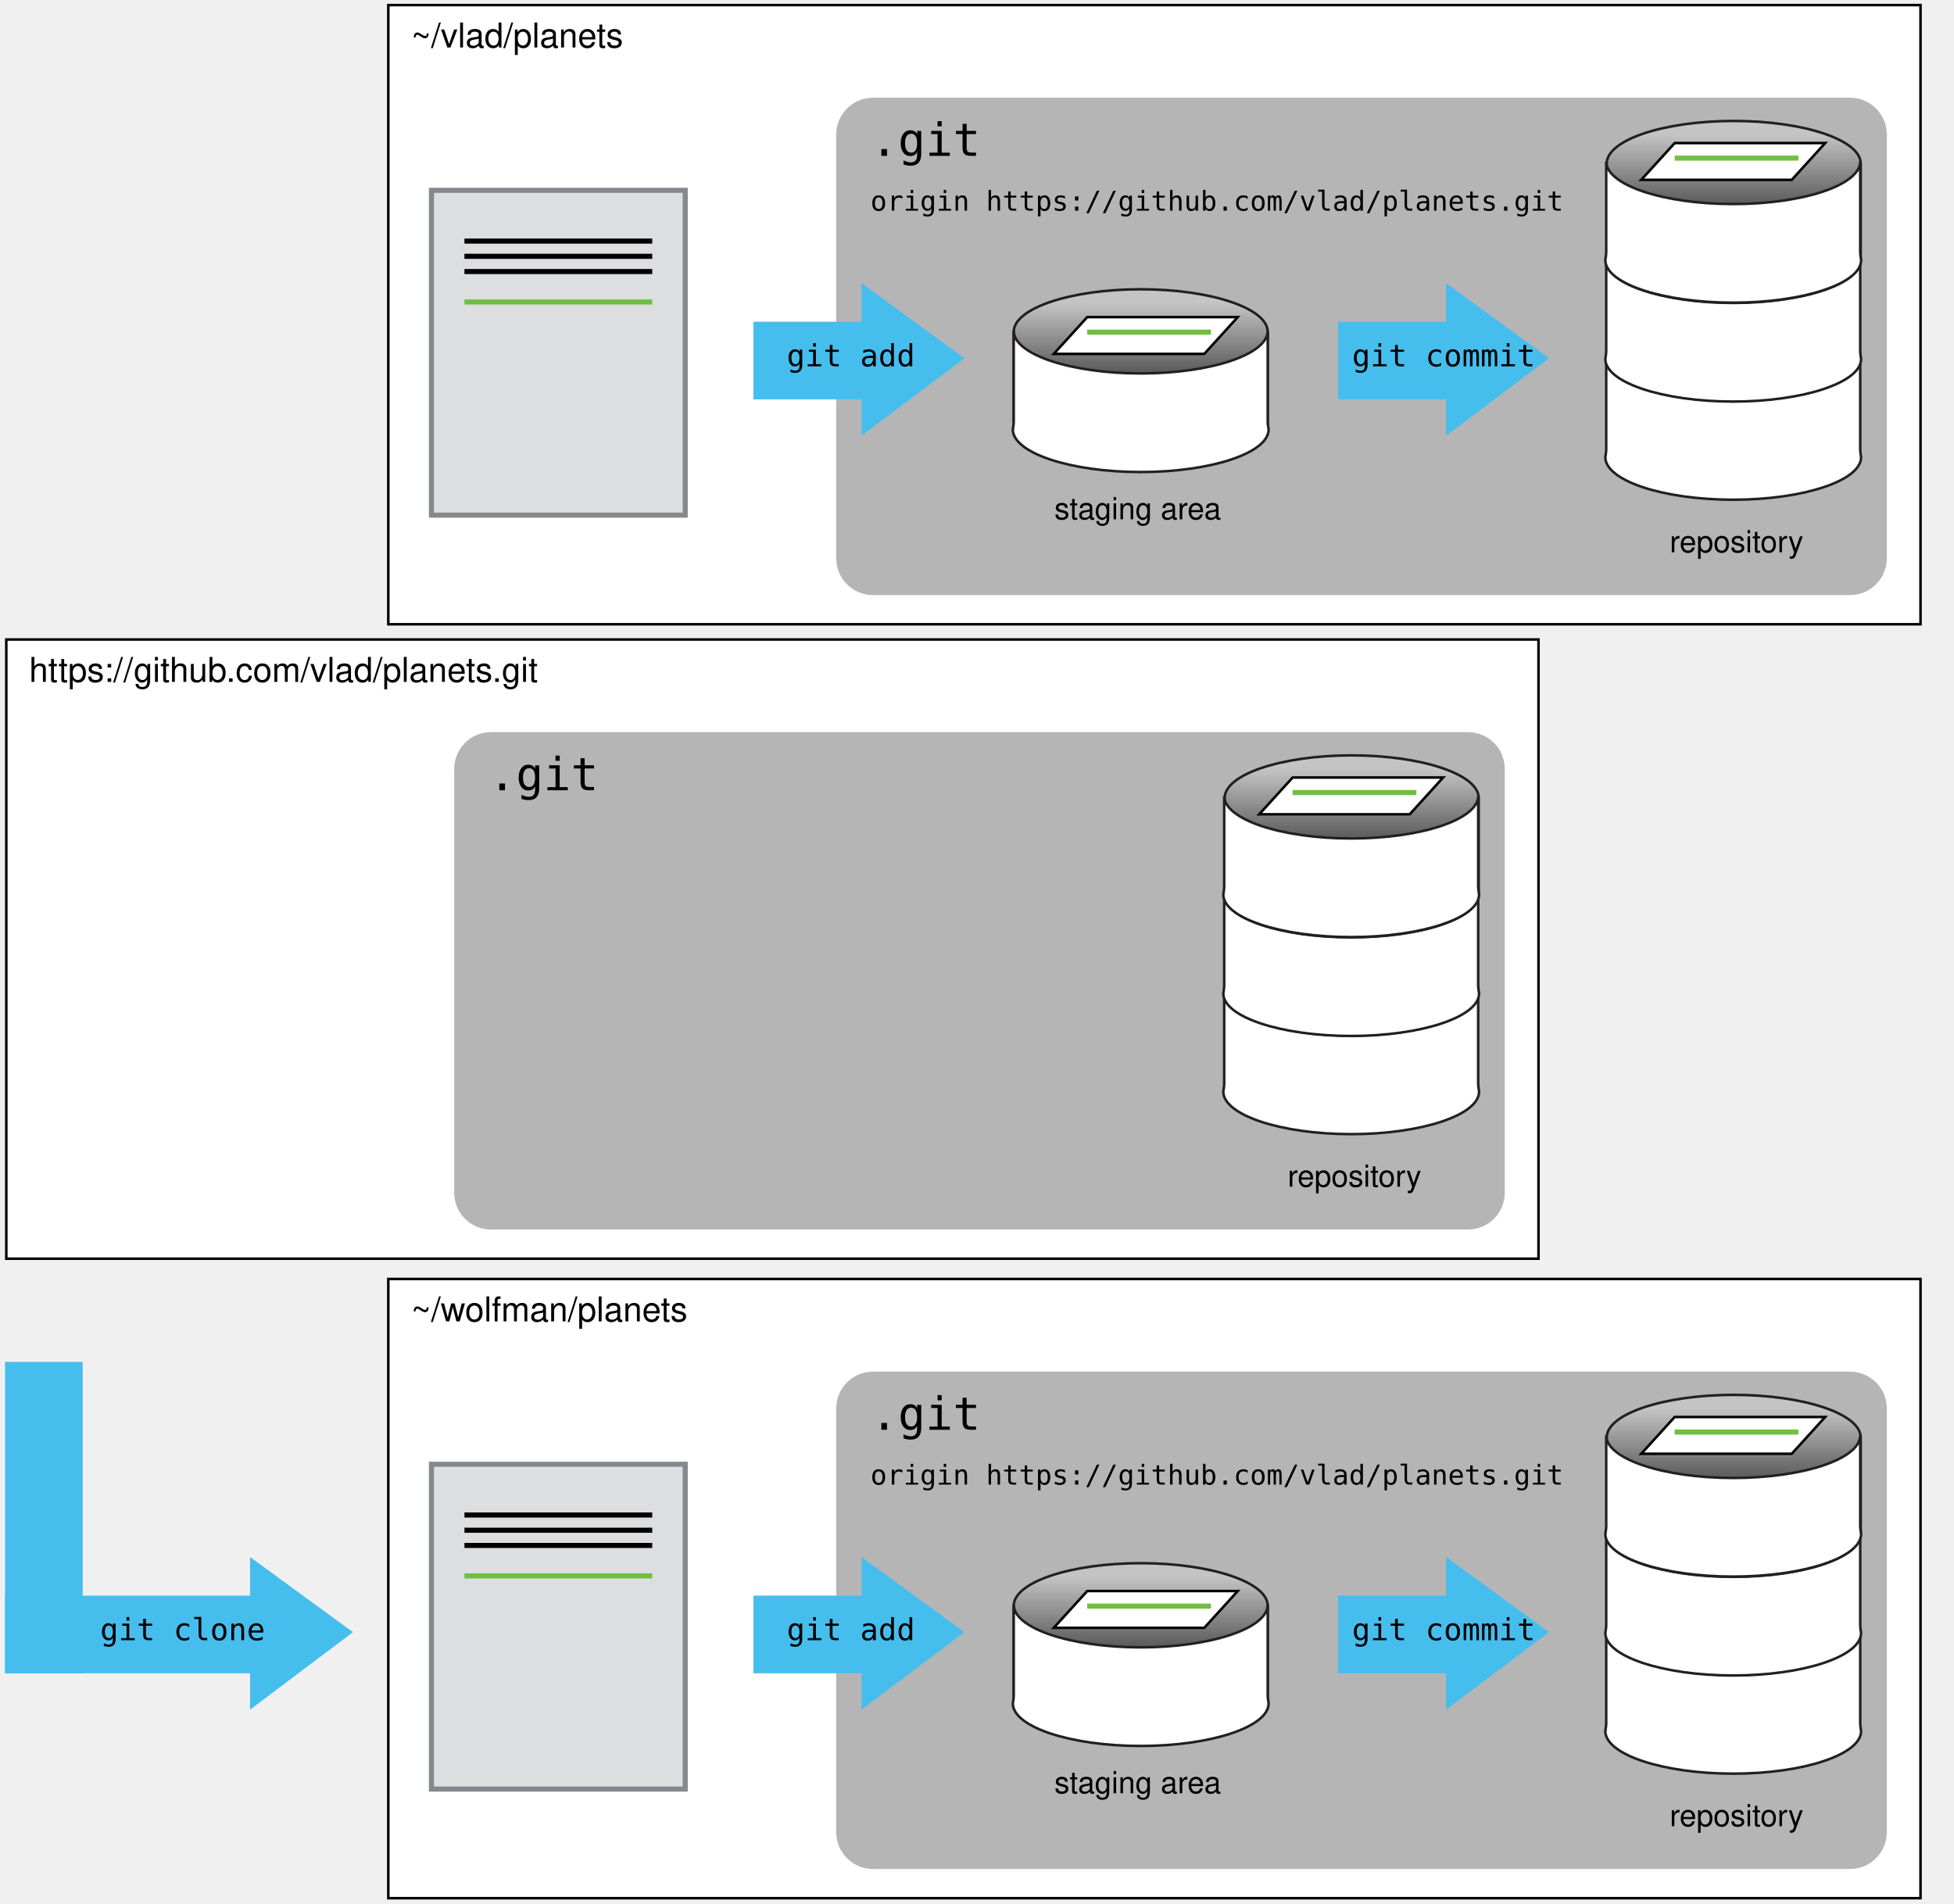
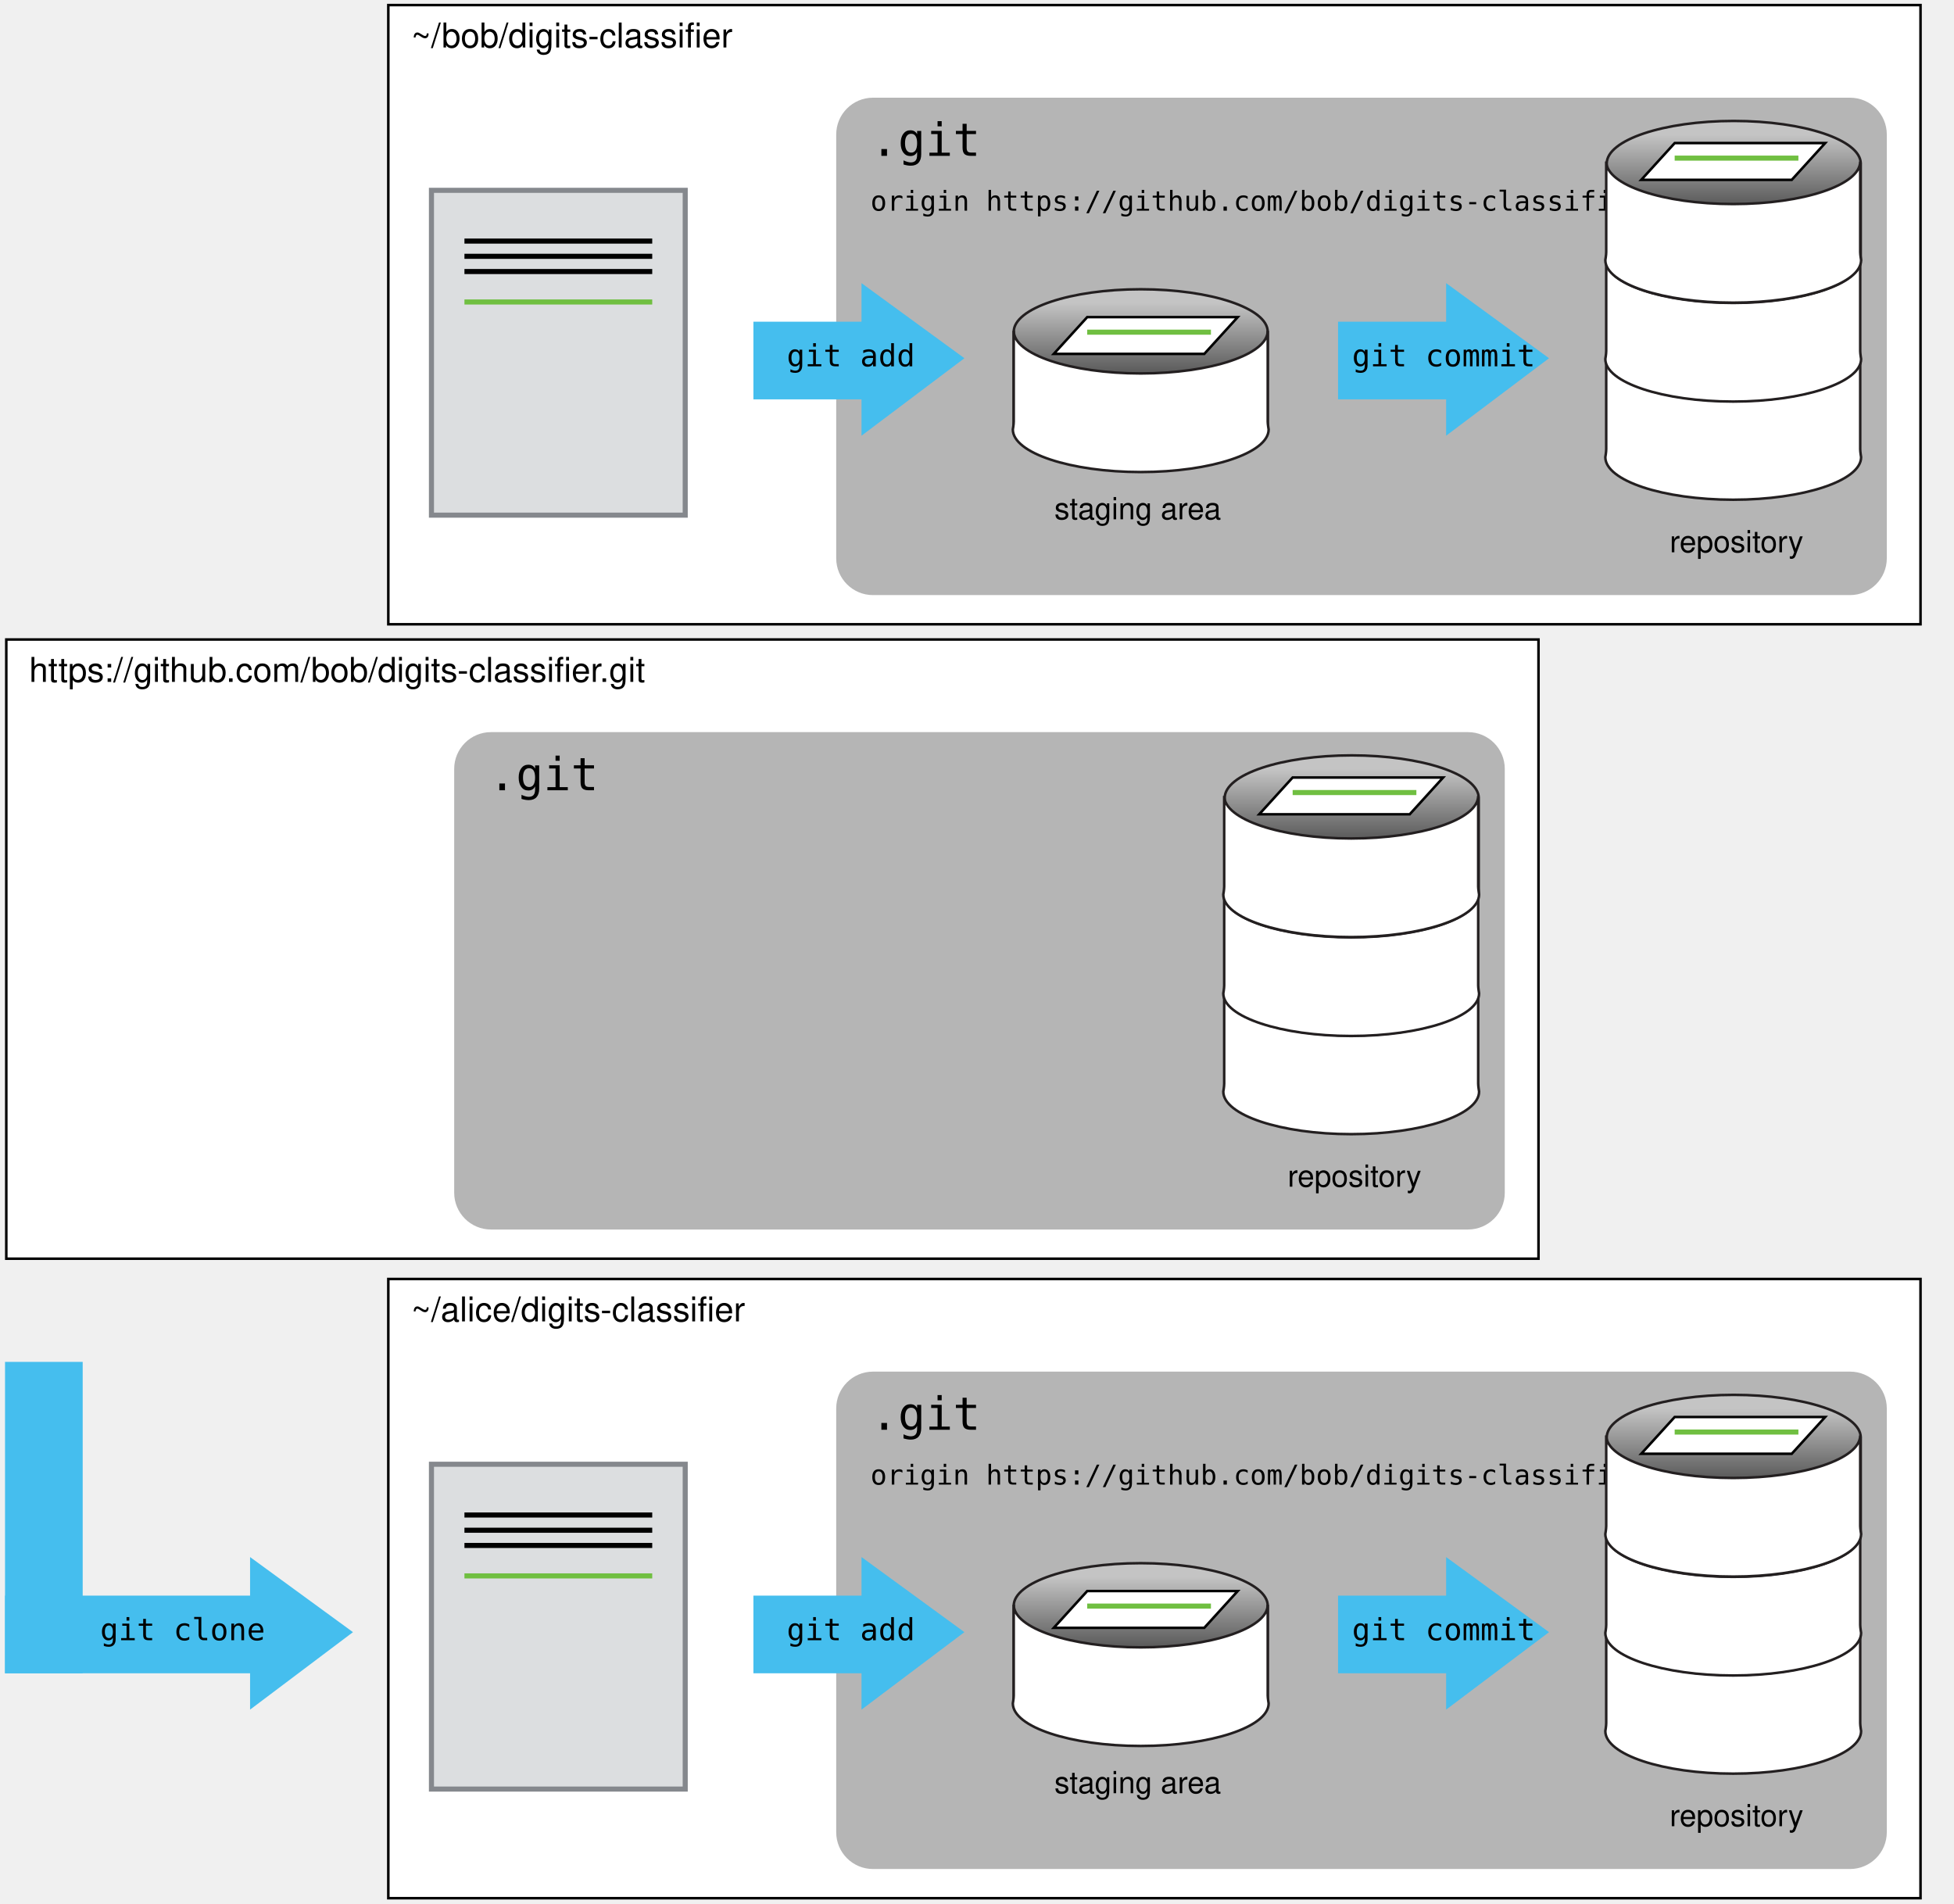
<svg xmlns="http://www.w3.org/2000/svg" xmlns:xlink="http://www.w3.org/1999/xlink" version="1.1" x="0px" y="0px" width="770" height="750" viewBox="0 0 770 750" enable-background="new 0 0 622 452" xml:space="preserve" id="svg4593">
  <defs id="defs4776">
    <linearGradient y2="363.473" x2="480.357" y1="334.872" x1="480.357" gradientUnits="userSpaceOnUse" id="SVGID_1_" gradientTransform="translate(279.4359,-47.97182)">
      <stop id="stop4613" style="stop-color:#C4C4C4" offset="0.098" />
      <stop id="stop4615" style="stop-color:#686868" offset="0.533" />
      <stop id="stop4617" style="stop-color:#000000" offset="1" />
    </linearGradient>
    <linearGradient xlink:href="#SVGID_3_" id="linearGradient5073" gradientUnits="userSpaceOnUse" x1="537.177" y1="57.66" x2="537.177" y2="112.913" />
    <linearGradient xlink:href="#SVGID_3_" id="linearGradient5457" gradientUnits="userSpaceOnUse" x1="537.177" y1="57.66" x2="537.177" y2="112.913" />
    <linearGradient xlink:href="#SVGID_2_" id="linearGradient10592" gradientUnits="userSpaceOnUse" x1="303.499" y1="123.986" x2="303.499" y2="179.235" />
    <linearGradient xlink:href="#SVGID_3_" id="linearGradient10594" gradientUnits="userSpaceOnUse" x1="537.177" y1="57.66" x2="537.177" y2="112.913" />
    <linearGradient xlink:href="#SVGID_2_" id="linearGradient10905" gradientUnits="userSpaceOnUse" x1="303.499" y1="123.986" x2="303.499" y2="179.235" />
  </defs>
  <text xml:space="preserve" style="font-style:normal;font-variant:normal;font-weight:normal;font-stretch:normal;font-size:12px;line-height:125%;font-family:Monospace;-inkscape-font-specification:Monospace;text-align:start;letter-spacing:0px;word-spacing:0px;writing-mode:lr-tb;text-anchor:start;fill:#000000;fill-opacity:1;stroke:none;stroke-width:1px;stroke-linecap:butt;stroke-linejoin:miter;stroke-opacity:1" x="720.692" y="35.841" id="text4930">
    <tspan id="tspan4932" x="720.692" y="35.841" />
  </text>
  <g id="g10741" transform="translate(4.5000001e-7,-1)">
    <g id="g10396">
      <rect style="fill:#ffffff;stroke:#000000;stroke-miterlimit:10" id="rect4596" height="244" width="603.785" stroke-miterlimit="10" y="3" x="153.02" />
      <g id="Layer_5" transform="translate(146.0202,-9)">
        <g id="g4654">
          <path stroke-miterlimit="10" d="m 598,63 c 0,-8.284 -6.716,-15 -15,-15 l -385,0 c -8.284,0 -15,6.716 -15,15 l 0,167 c 0,8.284 6.716,15 15,15 l 385,0 c 8.284,0 15,-6.716 15,-15 l 0,-167 z" id="path4656" style="fill:#b5b5b5;stroke:#ffffff;stroke-miterlimit:10" />
          <rect x="197" y="59" width="425" height="70.269" id="rect4658" style="fill:none" />
          <text transform="translate(197,71.4199)" id="text4660">
            <tspan x="0" y="0" font-size="18" id="tspan4662" style="font-size:18px;font-family:Consolas">.git</tspan>
-             <tspan x="0" y="21.6" font-size="10.8" id="tspan4664" style="font-size:10.8px;font-family:Consolas">origin https://github.com/vlad/planets.git</tspan>
+             <tspan x="0" y="21.6" font-size="10.8" id="tspan4664" style="font-size:10.8px;font-family:Consolas">origin https://github.com/bob/digits-classifier.git</tspan>
          </text>
        </g>
        <rect x="16" y="19" width="195.585" height="24.449" id="rect4666" style="fill:none" />
-         <text transform="translate(16,28.707)" font-size="13.5" id="text4668" style="font-size:13.5px;font-family:Helvetica">~/vlad/planets</text>
+         <text transform="translate(16,28.707)" font-size="13.5" id="text4668" style="font-size:13.5px;font-family:Helvetica">~/bob/digits-classifier</text>
      </g>
      <g id="Layer_1" transform="translate(146.0202,-9)">
        <g id="g4721">
          <rect x="24" y="85" width="100" height="128" id="rect4723" style="fill:#dcdee0" />
          <rect x="24" y="85" width="100" height="128" id="rect4725" style="fill:none;stroke:#85888d;stroke-width:2" />
          <line x1="37" y1="105" x2="111" y2="105" id="line4727" style="fill:none;stroke:#000000;stroke-width:2" />
          <line x1="37" y1="111" x2="111" y2="111" id="line4729" style="fill:none;stroke:#000000;stroke-width:2" />
          <line x1="37" y1="117" x2="111" y2="117" id="line4731" style="fill:none;stroke:#000000;stroke-width:2" />
          <line x1="37" y1="129" x2="111" y2="129" id="line4733" style="fill:none;stroke:#70bf41;stroke-width:2" />
        </g>
      </g>
      <rect style="fill:none" id="rect4742" height="14" width="52.743" y="137.069" x="310.02" />
      <g id="g5114" transform="translate(146.0202,-9)">
        <g id="g4736">
          <rect x="150.871" y="136.768" width="45.956" height="30.604" id="rect4738" style="fill:#45beee" />
          <polygon points="234.02,151.163 193.467,121.571 193.467,181.695 " id="polygon4740" style="fill:#45beee" />
        </g>
        <text y="154.35" x="164" font-size="12" id="text4744" style="font-size:12px;font-family:Consolas">git add</text>
      </g>
      <rect style="fill:none" id="rect4752" height="14" width="85.542" y="137.069" x="523" />
      <g id="g5108" transform="translate(146.0202,-9)">
        <g id="g4746">
          <rect x="381.251" y="136.768" width="45.956" height="30.604" id="rect4748" style="fill:#45beee" />
          <polygon points="464.399,151.163 423.847,121.571 423.847,181.695 " id="polygon4750" style="fill:#45beee" />
        </g>
        <text y="154.35" x="386.764" font-size="12" id="text4754" style="font-size:12px;font-family:Consolas">git commit</text>
      </g>
      <rect style="fill:none" id="rect4766" height="17" width="147" y="197" x="375.02" />
      <g id="g5093" transform="translate(146.0202,-9)">
        <g id="Layer_3">
          <g id="g4671">
            <linearGradient y2="179.235" x2="303.499" y1="123.986" x1="303.499" gradientUnits="userSpaceOnUse" id="SVGID_2_">
              <stop id="stop4674" style="stop-color:#C4C4C4" offset="0.098" />
              <stop id="stop4676" style="stop-color:#686868" offset="0.533" />
              <stop id="stop4678" style="stop-color:#000000" offset="1" />
            </linearGradient>
            <path id="path4680" d="m 253.453,178.205 c 0,-9.264 22.404,-16.777 50.047,-16.777 27.643,0 50.045,7.514 50.045,16.777 l 0,1.029 c 0,0 0,-2.115 0,-3.117 0,-1.007 0,-35.745 0,-35.745 l 0,0.394 c 0,-9.27 -22.402,-16.78 -50.045,-16.78 -27.643,0 -50.047,7.51 -50.047,16.78 l 0,-0.394 c 0,0 0,34.519 0,35.733 0,1.205 0,3.129 0,3.129 l 0,-1.029 z" stroke-miterlimit="10" style="fill:url(#linearGradient10905);stroke:#231f20;stroke-miterlimit:10" />
            <g id="g4682">
              <path id="path4684" d="m 353.545,140.373 c 0,0 0,34.738 0,35.745 0,1.002 0.355,3.117 0.355,3.117 0,9.27 -22.758,16.779 -50.4,16.779 -27.642,0 -50.4,-7.51 -50.4,-16.779 0,0 0.354,-1.924 0.354,-3.129 0,-1.214 0,-35.733 0,-35.733 0,9.274 22.404,16.785 50.047,16.785 27.643,0 50.044,-7.511 50.044,-16.785 z" stroke-miterlimit="10" style="fill:#ffffff;stroke:#231f20;stroke-miterlimit:10" />
            </g>
          </g>
          <g id="g4686">
            <polygon id="polygon4688" points="341.719,134.965 282.411,134.965 269.235,149.459 328.542,149.459 " stroke-miterlimit="10" style="fill:#ffffff;stroke:#000000;stroke-miterlimit:10" />
            <line id="line4690" y2="140.894" x2="331.165" y1="140.894" x1="282.411" style="fill:none;stroke:#70bf41;stroke-width:2" />
          </g>
        </g>
        <text y="214.628" x="269.477" font-size="12" id="text4768" style="font-size:12px;font-family:Helvetica">staging area</text>
      </g>
      <rect style="fill:none" id="rect4770" height="17" width="147" y="210" x="610.805" />
      <g id="g5075" transform="translate(146.0202,-9)">
        <g id="Layer_4">
          <linearGradient y2="112.913" x2="537.177" y1="57.66" x1="537.177" gradientUnits="userSpaceOnUse" id="SVGID_3_">
            <stop id="stop4694" style="stop-color:#C4C4C4" offset="0.098" />
            <stop id="stop4696" style="stop-color:#686868" offset="0.533" />
            <stop id="stop4698" style="stop-color:#000000" offset="1" />
          </linearGradient>
          <path id="path4700" d="m 487.13,111.882 c 0,-9.268 22.407,-16.781 50.047,-16.781 27.641,0 50.047,7.513 50.047,16.781 l 0,1.03 c 0,0 0,-2.118 0,-3.121 0,-1.003 0,-35.739 0,-35.739 l 0,0.388 c 0,-9.268 -22.406,-16.781 -50.047,-16.781 -27.64,0 -50.047,7.513 -50.047,16.781 l 0,-0.388 c 0,0 0,34.519 0,35.728 0,1.209 0,3.132 0,3.132 l 0,-1.03 z" stroke-miterlimit="10" style="fill:url(#linearGradient5457);stroke:#231f20;stroke-miterlimit:10" />
          <g id="g4702">
            <path id="path4704" d="m 587.021,151.283 c 0,0 0,34.738 0,35.74 0,1.002 0.354,3.121 0.354,3.121 0,9.268 -22.76,16.779 -50.4,16.779 -27.64,0 -50.399,-7.512 -50.399,-16.779 0,0 0.353,-1.924 0.353,-3.133 0,-1.209 0,-35.729 0,-35.729 0,9.268 22.407,16.781 50.047,16.781 27.638,0.001 50.045,-7.512 50.045,-16.78 z" stroke-miterlimit="10" style="fill:#ffffff;stroke:#231f20;stroke-miterlimit:10" />
          </g>
          <g id="g4706">
            <path id="path4708" d="m 587.021,112.601 c 0,0 0,34.736 0,35.739 0,1.002 0.354,3.121 0.354,3.121 0,9.268 -22.76,16.779 -50.4,16.779 -27.64,0 -50.399,-7.512 -50.399,-16.779 0,0 0.353,-1.923 0.353,-3.132 0,-1.209 0,-35.728 0,-35.728 0,9.268 22.407,16.78 50.047,16.78 27.638,0 50.045,-7.512 50.045,-16.78 z" stroke-miterlimit="10" style="fill:#ffffff;stroke:#231f20;stroke-miterlimit:10" />
          </g>
          <g id="g4710">
            <path id="path4712" d="m 587.021,73.628 c 0,0 0,34.737 0,35.739 0,1.002 0.354,3.12 0.354,3.12 0,9.269 -22.76,16.781 -50.4,16.781 -27.64,0 -50.399,-7.513 -50.399,-16.781 0,0 0.353,-1.922 0.353,-3.131 0,-1.209 0,-35.728 0,-35.728 0,9.268 22.407,16.78 50.047,16.78 27.638,0.001 50.045,-7.512 50.045,-16.78 z" stroke-miterlimit="10" style="fill:#ffffff;stroke:#231f20;stroke-miterlimit:10" />
          </g>
          <g id="g4714">
            <polygon id="polygon4716" points="573.216,66.381 513.908,66.381 500.732,80.875 560.039,80.875 " stroke-miterlimit="10" style="fill:#ffffff;stroke:#000000;stroke-miterlimit:10" />
            <line id="line4718" y2="72.311" x2="562.662" y1="72.311" x1="513.908" style="fill:none;stroke:#70bf41;stroke-width:2" />
          </g>
        </g>
        <text y="227.628" x="511.941" font-size="12" id="text4772" style="font-size:12px;font-family:Helvetica">repository</text>
      </g>
      <rect x="610.805" y="210" width="147" height="17" id="rect4977" style="fill:none" />
    </g>
    <g transform="translate(-4.520231,-9)" id="g5196">
      <rect x="7" y="262" stroke-miterlimit="10" width="603.785" height="244" id="rect4811" style="fill:#ffffff;stroke:#000000;stroke-miterlimit:10" />
      <path id="path4817" d="m 598,313 c 0,-8.284 -6.716,-15 -15,-15 l -385,0 c -8.284,0 -15,6.716 -15,15 l 0,167 c 0,8.284 6.716,15 15,15 l 385,0 c 8.284,0 15,-6.716 15,-15 l 0,-167 z" stroke-miterlimit="10" style="fill:#b5b5b5;stroke:#ffffff;stroke-miterlimit:10" />
      <rect id="rect4819" height="70.269" width="425" y="309" x="197" style="fill:none" />
      <text id="text4821" x="197" y="321.42">
        <tspan id="tspan4823" font-size="18" y="321.42" x="197" style="font-size:18px;font-family:Consolas">.git</tspan>
        <tspan id="tspan4825" font-size="10.8" y="343.02" x="197" style="font-size:10.8px;font-family:Consolas" />
      </text>
      <rect style="fill:none" x="16" y="269" width="195.585" height="24.449" id="rect4827" />
-       <text style="font-size:13.5px;font-family:Helvetica" font-size="13.5" id="text4829" x="16" y="278.707">https://github.com/vlad/planets.git</text>
+       <text style="font-size:13.5px;font-family:Helvetica" font-size="13.5" id="text4829" x="16" y="278.707">https://github.com/bob/digits-classifier.git</text>
      <g id="g5055" transform="translate(0,250)">
        <g id="g5023">
          <linearGradient id="linearGradient5025" gradientUnits="userSpaceOnUse" x1="537.177" y1="57.66" x2="537.177" y2="112.913">
            <stop offset="0.098" style="stop-color:#C4C4C4" id="stop5027" />
            <stop offset="0.533" style="stop-color:#686868" id="stop5029" />
            <stop offset="1" style="stop-color:#000000" id="stop5031" />
          </linearGradient>
          <path stroke-miterlimit="10" d="m 487.13,111.882 c 0,-9.268 22.407,-16.781 50.047,-16.781 27.641,0 50.047,7.513 50.047,16.781 l 0,1.03 c 0,0 0,-2.118 0,-3.121 0,-1.003 0,-35.739 0,-35.739 l 0,0.388 c 0,-9.268 -22.406,-16.781 -50.047,-16.781 -27.64,0 -50.047,7.513 -50.047,16.781 l 0,-0.388 c 0,0 0,34.519 0,35.728 0,1.209 0,3.132 0,3.132 l 0,-1.03 z" id="path5033" style="fill:url(#linearGradient5073);stroke:#231f20;stroke-miterlimit:10" />
          <g id="g5035">
            <path stroke-miterlimit="10" d="m 587.021,151.283 c 0,0 0,34.738 0,35.74 0,1.002 0.354,3.121 0.354,3.121 0,9.268 -22.76,16.779 -50.4,16.779 -27.64,0 -50.399,-7.512 -50.399,-16.779 0,0 0.353,-1.924 0.353,-3.133 0,-1.209 0,-35.729 0,-35.729 0,9.268 22.407,16.781 50.047,16.781 27.638,0.001 50.045,-7.512 50.045,-16.78 z" id="path5037" style="fill:#ffffff;stroke:#231f20;stroke-miterlimit:10" />
          </g>
          <g id="g5039">
            <path stroke-miterlimit="10" d="m 587.021,112.601 c 0,0 0,34.736 0,35.739 0,1.002 0.354,3.121 0.354,3.121 0,9.268 -22.76,16.779 -50.4,16.779 -27.64,0 -50.399,-7.512 -50.399,-16.779 0,0 0.353,-1.923 0.353,-3.132 0,-1.209 0,-35.728 0,-35.728 0,9.268 22.407,16.78 50.047,16.78 27.638,0 50.045,-7.512 50.045,-16.78 z" id="path5041" style="fill:#ffffff;stroke:#231f20;stroke-miterlimit:10" />
          </g>
          <g id="g5043">
            <path stroke-miterlimit="10" d="m 587.021,73.628 c 0,0 0,34.737 0,35.739 0,1.002 0.354,3.12 0.354,3.12 0,9.269 -22.76,16.781 -50.4,16.781 -27.64,0 -50.399,-7.513 -50.399,-16.781 0,0 0.353,-1.922 0.353,-3.131 0,-1.209 0,-35.728 0,-35.728 0,9.268 22.407,16.78 50.047,16.78 27.638,0.001 50.045,-7.512 50.045,-16.78 z" id="path5045" style="fill:#ffffff;stroke:#231f20;stroke-miterlimit:10" />
          </g>
          <g id="g5047">
            <polygon stroke-miterlimit="10" points="513.908,66.381 500.732,80.875 560.039,80.875 573.216,66.381 " id="polygon5049" style="fill:#ffffff;stroke:#000000;stroke-miterlimit:10" />
            <line x1="513.908" y1="72.311" x2="562.662" y2="72.311" id="line5051" style="fill:none;stroke:#70bf41;stroke-width:2" />
          </g>
        </g>
        <text style="font-size:12px;font-family:Helvetica" id="text5053" font-size="12" x="511.941" y="227.628">repository</text>
      </g>
      <rect style="fill:none" id="rect4762" height="14" width="165.548" transform="matrix(0.9804651,0.196693,-0.196693,0.9804651,0,0)" y="272.824" x="200.719" />
    </g>
    <g id="g10670">
      <g id="g10664">
        <rect style="fill:#45beee" id="rect5294" height="30.604" width="122.711" y="-32.584" x="537.661" transform="matrix(0,1,-1,0,0,0)" />
        <rect x="1.98" y="629.768" width="99.924" height="30.604" id="rect5124" style="fill:#45beee" />
        <polygon transform="translate(-325.3029,493)" points="464.399,151.163 423.847,121.571 423.847,181.695 " id="polygon5126" style="fill:#45beee" />
        <text style="font-size:12px;font-family:Consolas" id="text5128" font-size="12" x="39.461" y="647.35">git clone</text>
      </g>
      <rect x="153.02" y="505" stroke-miterlimit="10" width="603.785" height="244" id="rect10464" style="fill:#ffffff;stroke:#000000;stroke-miterlimit:10" />
      <g transform="translate(146.0202,493)" id="g10466">
        <g id="g10468">
          <path style="fill:#b5b5b5;stroke:#ffffff;stroke-miterlimit:10" id="path10470" d="m 598,63 c 0,-8.284 -6.716,-15 -15,-15 l -385,0 c -8.284,0 -15,6.716 -15,15 l 0,167 c 0,8.284 6.716,15 15,15 l 385,0 c 8.284,0 15,-6.716 15,-15 l 0,-167 z" stroke-miterlimit="10" />
          <rect style="fill:none" id="rect10472" height="70.269" width="425" y="59" x="197" />
          <text id="text10474" transform="translate(197,71.4199)">
            <tspan style="font-size:18px;font-family:Consolas" id="tspan10476" font-size="18" y="0" x="0">.git</tspan>
-             <tspan style="font-size:10.8px;font-family:Consolas" id="tspan10478" font-size="10.8" y="21.6" x="0">origin https://github.com/vlad/planets.git</tspan>
+             <tspan style="font-size:10.8px;font-family:Consolas" id="tspan10478" font-size="10.8" y="21.6" x="0">origin https://github.com/bob/digits-classifier.git</tspan>
          </text>
        </g>
        <rect style="fill:none" id="rect10480" height="24.449" width="195.585" y="19" x="16" />
-         <text style="font-size:13.5px;font-family:Helvetica" id="text10482" font-size="13.5" transform="translate(16,28.707)">~/wolfman/planets</text>
+         <text style="font-size:13.5px;font-family:Helvetica" id="text10482" font-size="13.5" transform="translate(16,28.707)">~/alice/digits-classifier</text>
      </g>
      <g transform="translate(146.0202,493)" id="g10484">
        <g id="g10486">
          <rect style="fill:#dcdee0" id="rect10488" height="128" width="100" y="85" x="24" />
          <rect style="fill:none;stroke:#85888d;stroke-width:2" id="rect10490" height="128" width="100" y="85" x="24" />
          <line style="fill:none;stroke:#000000;stroke-width:2" id="line10492" y2="105" x2="111" y1="105" x1="37" />
          <line style="fill:none;stroke:#000000;stroke-width:2" id="line10494" y2="111" x2="111" y1="111" x1="37" />
          <line style="fill:none;stroke:#000000;stroke-width:2" id="line10496" y2="117" x2="111" y1="117" x1="37" />
          <line style="fill:none;stroke:#70bf41;stroke-width:2" id="line10498" y2="129" x2="111" y1="129" x1="37" />
        </g>
      </g>
      <rect x="310.02" y="639.069" width="52.743" height="14" id="rect10500" style="fill:none" />
      <g transform="translate(146.0202,493)" id="g10502">
        <g id="g10504">
          <rect style="fill:#45beee" id="rect10506" height="30.604" width="45.956" y="136.768" x="150.871" />
          <polygon style="fill:#45beee" id="polygon10508" points="193.467,121.571 193.467,181.695 234.02,151.163 " />
        </g>
        <text style="font-size:12px;font-family:Consolas" id="text10510" font-size="12" x="164" y="154.35">git add</text>
      </g>
      <rect x="523" y="639.069" width="85.542" height="14" id="rect10512" style="fill:none" />
      <g transform="translate(146.0202,493)" id="g10514">
        <g id="g10516">
          <rect style="fill:#45beee" id="rect10518" height="30.604" width="45.956" y="136.768" x="381.251" />
          <polygon style="fill:#45beee" id="polygon10520" points="423.847,121.571 423.847,181.695 464.399,151.163 " />
        </g>
        <text style="font-size:12px;font-family:Consolas" id="text10522" font-size="12" x="386.764" y="154.35">git commit</text>
      </g>
      <rect x="375.02" y="699" width="147" height="17" id="rect10524" style="fill:none" />
      <g transform="translate(146.0202,493)" id="g10526">
        <g id="g10528">
          <g id="g10530">
            <linearGradient id="linearGradient10532" gradientUnits="userSpaceOnUse" x1="303.499" y1="123.986" x2="303.499" y2="179.235">
              <stop offset="0.098" style="stop-color:#C4C4C4" id="stop10534" />
              <stop offset="0.533" style="stop-color:#686868" id="stop10536" />
              <stop offset="1" style="stop-color:#000000" id="stop10538" />
            </linearGradient>
            <path style="fill:url(#linearGradient10592);stroke:#231f20;stroke-miterlimit:10" stroke-miterlimit="10" d="m 253.453,178.205 c 0,-9.264 22.404,-16.777 50.047,-16.777 27.643,0 50.045,7.514 50.045,16.777 l 0,1.029 c 0,0 0,-2.115 0,-3.117 0,-1.007 0,-35.745 0,-35.745 l 0,0.394 c 0,-9.27 -22.402,-16.78 -50.045,-16.78 -27.643,0 -50.047,7.51 -50.047,16.78 l 0,-0.394 c 0,0 0,34.519 0,35.733 0,1.205 0,3.129 0,3.129 l 0,-1.029 z" id="path10540" />
            <g id="g10542">
              <path style="fill:#ffffff;stroke:#231f20;stroke-miterlimit:10" stroke-miterlimit="10" d="m 353.545,140.373 c 0,0 0,34.738 0,35.745 0,1.002 0.355,3.117 0.355,3.117 0,9.27 -22.758,16.779 -50.4,16.779 -27.642,0 -50.4,-7.51 -50.4,-16.779 0,0 0.354,-1.924 0.354,-3.129 0,-1.214 0,-35.733 0,-35.733 0,9.274 22.404,16.785 50.047,16.785 27.643,0 50.044,-7.511 50.044,-16.785 z" id="path10544" />
            </g>
          </g>
          <g id="g10546">
            <polygon style="fill:#ffffff;stroke:#000000;stroke-miterlimit:10" stroke-miterlimit="10" points="282.411,134.965 269.235,149.459 328.542,149.459 341.719,134.965 " id="polygon10548" />
            <line style="fill:none;stroke:#70bf41;stroke-width:2" x1="282.411" y1="140.894" x2="331.165" y2="140.894" id="line10550" />
          </g>
        </g>
        <text style="font-size:12px;font-family:Helvetica" id="text10552" font-size="12" x="269.477" y="214.628">staging area</text>
      </g>
      <rect x="610.805" y="712" width="147" height="17" id="rect10554" style="fill:none" />
      <g transform="translate(146.0202,493)" id="g10556">
        <g id="g10558">
          <linearGradient id="linearGradient10560" gradientUnits="userSpaceOnUse" x1="537.177" y1="57.66" x2="537.177" y2="112.913">
            <stop offset="0.098" style="stop-color:#C4C4C4" id="stop10562" />
            <stop offset="0.533" style="stop-color:#686868" id="stop10564" />
            <stop offset="1" style="stop-color:#000000" id="stop10566" />
          </linearGradient>
          <path style="fill:url(#linearGradient10594);stroke:#231f20;stroke-miterlimit:10" stroke-miterlimit="10" d="m 487.13,111.882 c 0,-9.268 22.407,-16.781 50.047,-16.781 27.641,0 50.047,7.513 50.047,16.781 l 0,1.03 c 0,0 0,-2.118 0,-3.121 0,-1.003 0,-35.739 0,-35.739 l 0,0.388 c 0,-9.268 -22.406,-16.781 -50.047,-16.781 -27.64,0 -50.047,7.513 -50.047,16.781 l 0,-0.388 c 0,0 0,34.519 0,35.728 0,1.209 0,3.132 0,3.132 l 0,-1.03 z" id="path10568" />
          <g id="g10570">
            <path style="fill:#ffffff;stroke:#231f20;stroke-miterlimit:10" stroke-miterlimit="10" d="m 587.021,151.283 c 0,0 0,34.738 0,35.74 0,1.002 0.354,3.121 0.354,3.121 0,9.268 -22.76,16.779 -50.4,16.779 -27.64,0 -50.399,-7.512 -50.399,-16.779 0,0 0.353,-1.924 0.353,-3.133 0,-1.209 0,-35.729 0,-35.729 0,9.268 22.407,16.781 50.047,16.781 27.638,0.001 50.045,-7.512 50.045,-16.78 z" id="path10572" />
          </g>
          <g id="g10574">
            <path style="fill:#ffffff;stroke:#231f20;stroke-miterlimit:10" stroke-miterlimit="10" d="m 587.021,112.601 c 0,0 0,34.736 0,35.739 0,1.002 0.354,3.121 0.354,3.121 0,9.268 -22.76,16.779 -50.4,16.779 -27.64,0 -50.399,-7.512 -50.399,-16.779 0,0 0.353,-1.923 0.353,-3.132 0,-1.209 0,-35.728 0,-35.728 0,9.268 22.407,16.78 50.047,16.78 27.638,0 50.045,-7.512 50.045,-16.78 z" id="path10576" />
          </g>
          <g id="g10578">
            <path style="fill:#ffffff;stroke:#231f20;stroke-miterlimit:10" stroke-miterlimit="10" d="m 587.021,73.628 c 0,0 0,34.737 0,35.739 0,1.002 0.354,3.12 0.354,3.12 0,9.269 -22.76,16.781 -50.4,16.781 -27.64,0 -50.399,-7.513 -50.399,-16.781 0,0 0.353,-1.922 0.353,-3.131 0,-1.209 0,-35.728 0,-35.728 0,9.268 22.407,16.78 50.047,16.78 27.638,0.001 50.045,-7.512 50.045,-16.78 z" id="path10580" />
          </g>
          <g id="g10582">
            <polygon style="fill:#ffffff;stroke:#000000;stroke-miterlimit:10" stroke-miterlimit="10" points="513.908,66.381 500.732,80.875 560.039,80.875 573.216,66.381 " id="polygon10584" />
            <line style="fill:none;stroke:#70bf41;stroke-width:2" x1="513.908" y1="72.311" x2="562.662" y2="72.311" id="line10586" />
          </g>
        </g>
        <text style="font-size:12px;font-family:Helvetica" id="text10588" font-size="12" x="511.941" y="227.628">repository</text>
      </g>
      <rect style="fill:none" id="rect10590" height="17" width="147" y="712" x="610.805" />
    </g>
  </g>
</svg>
